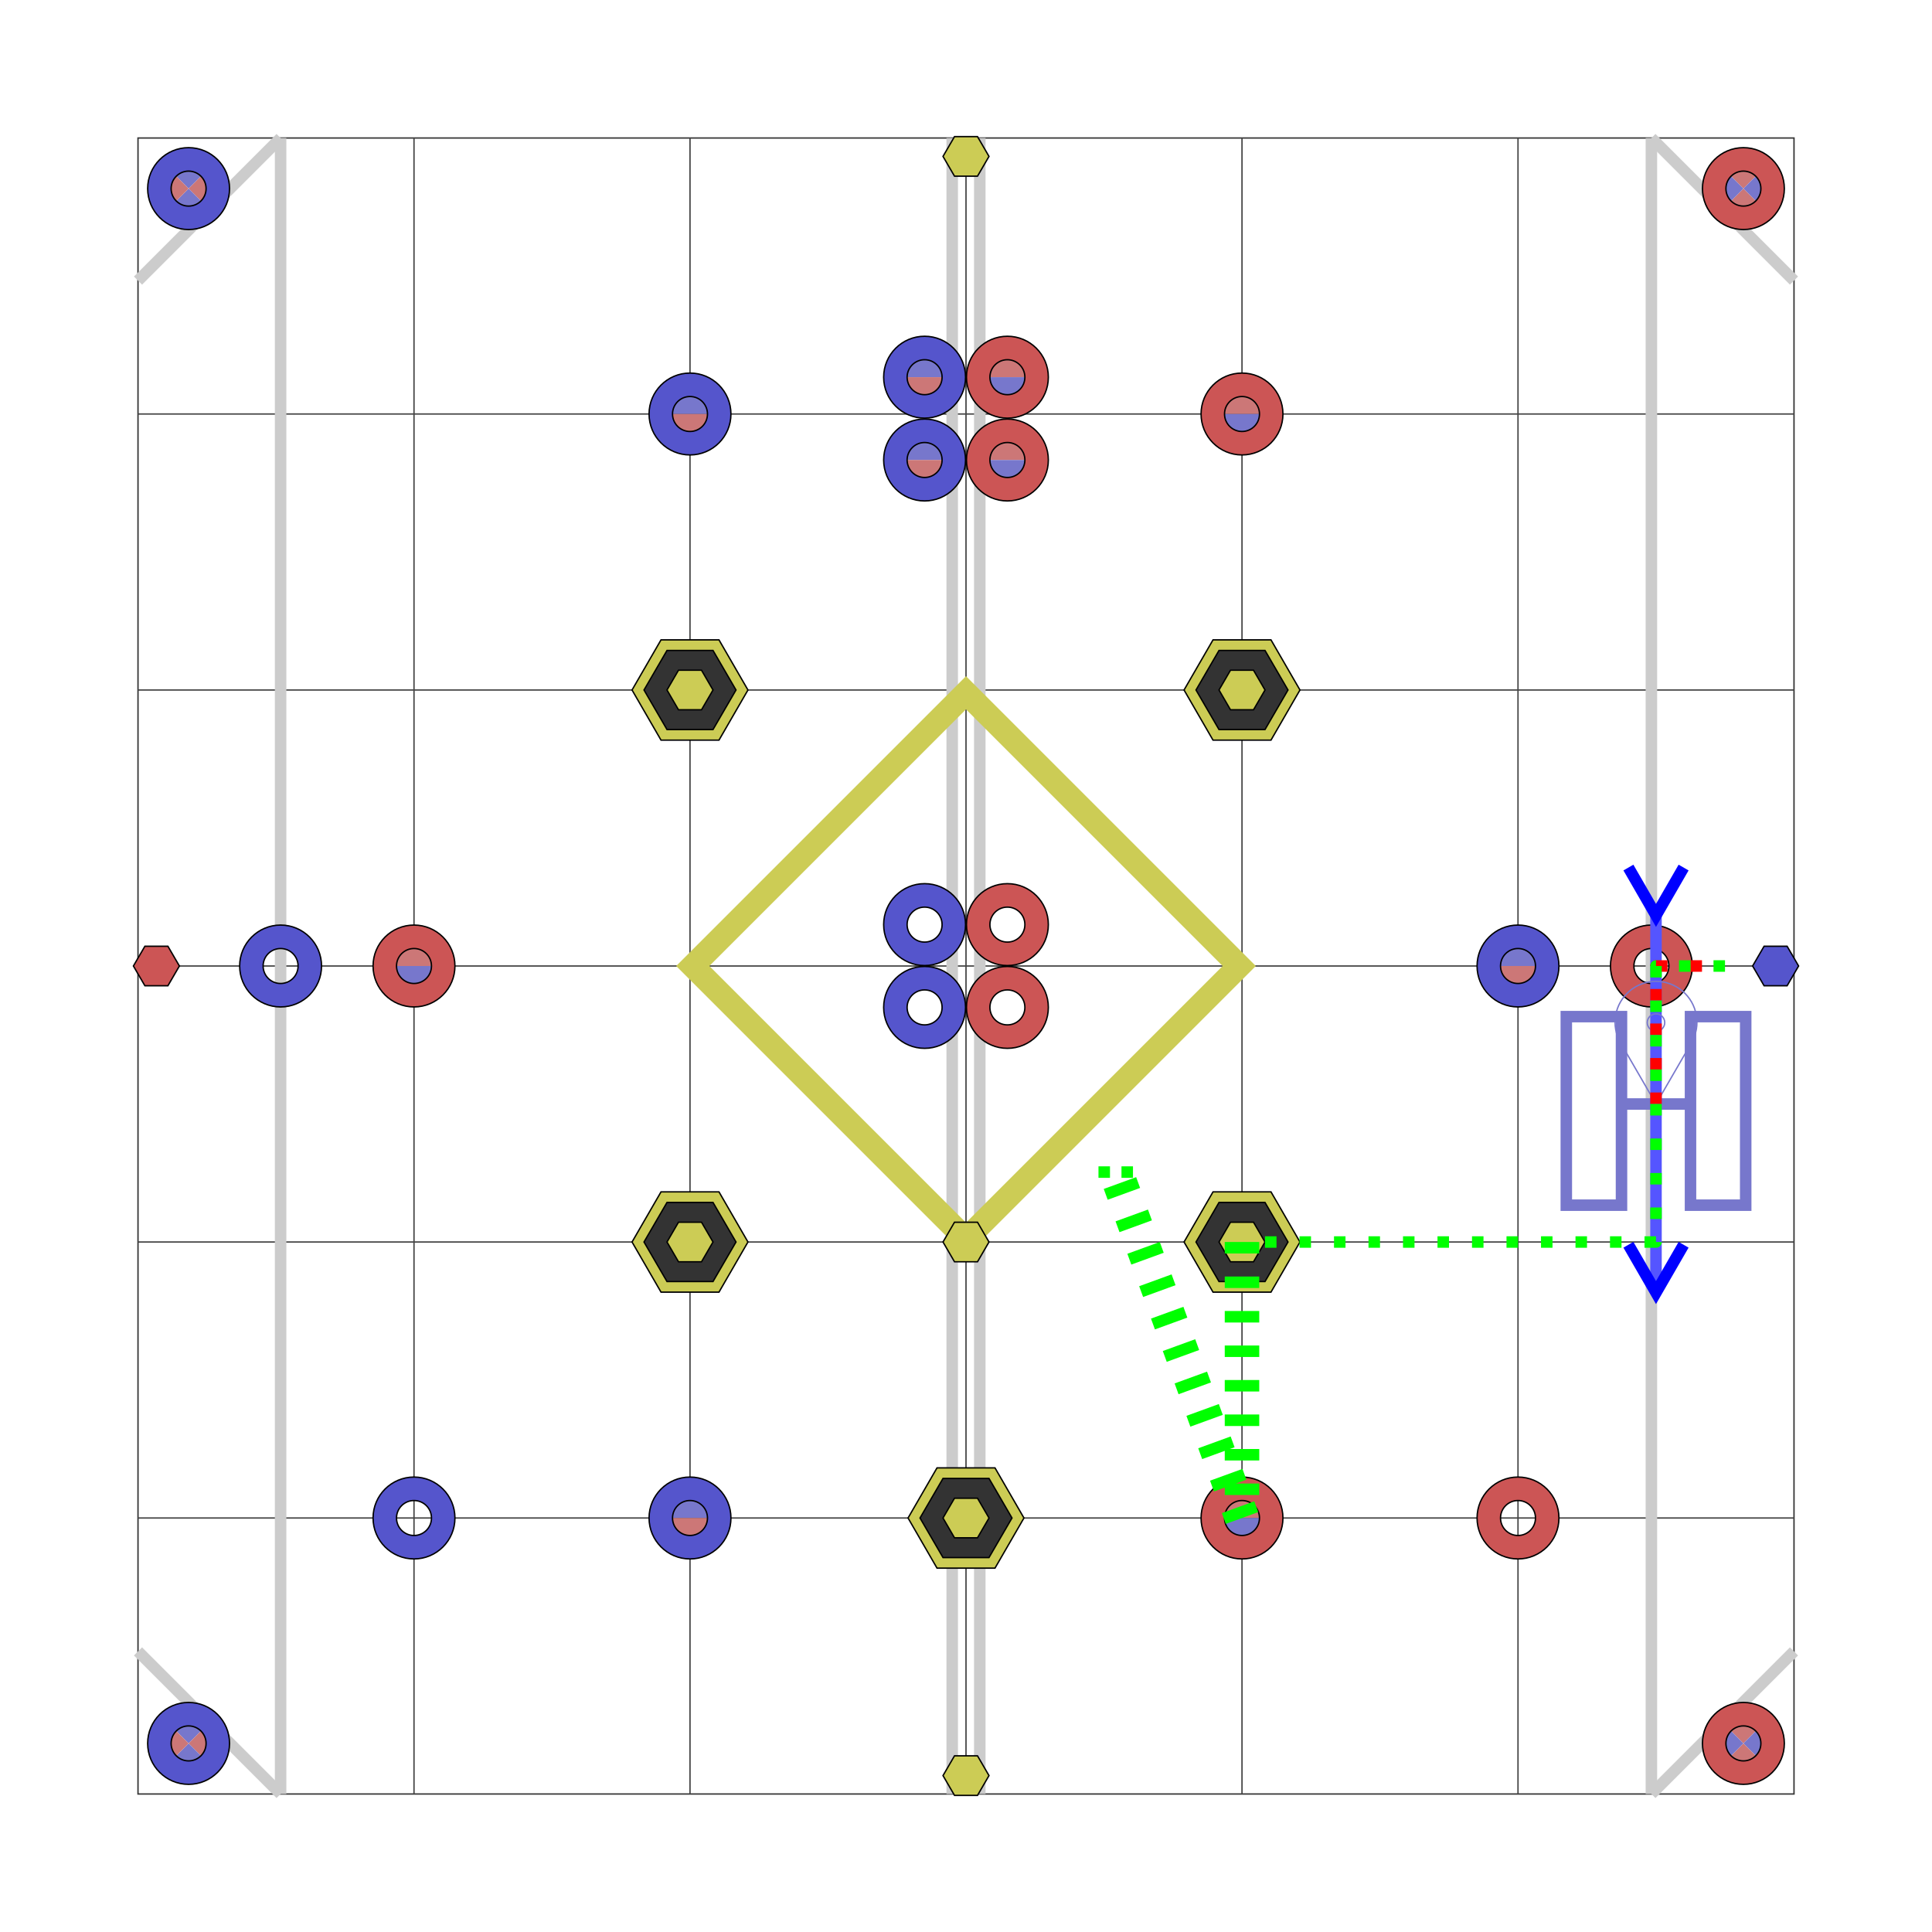
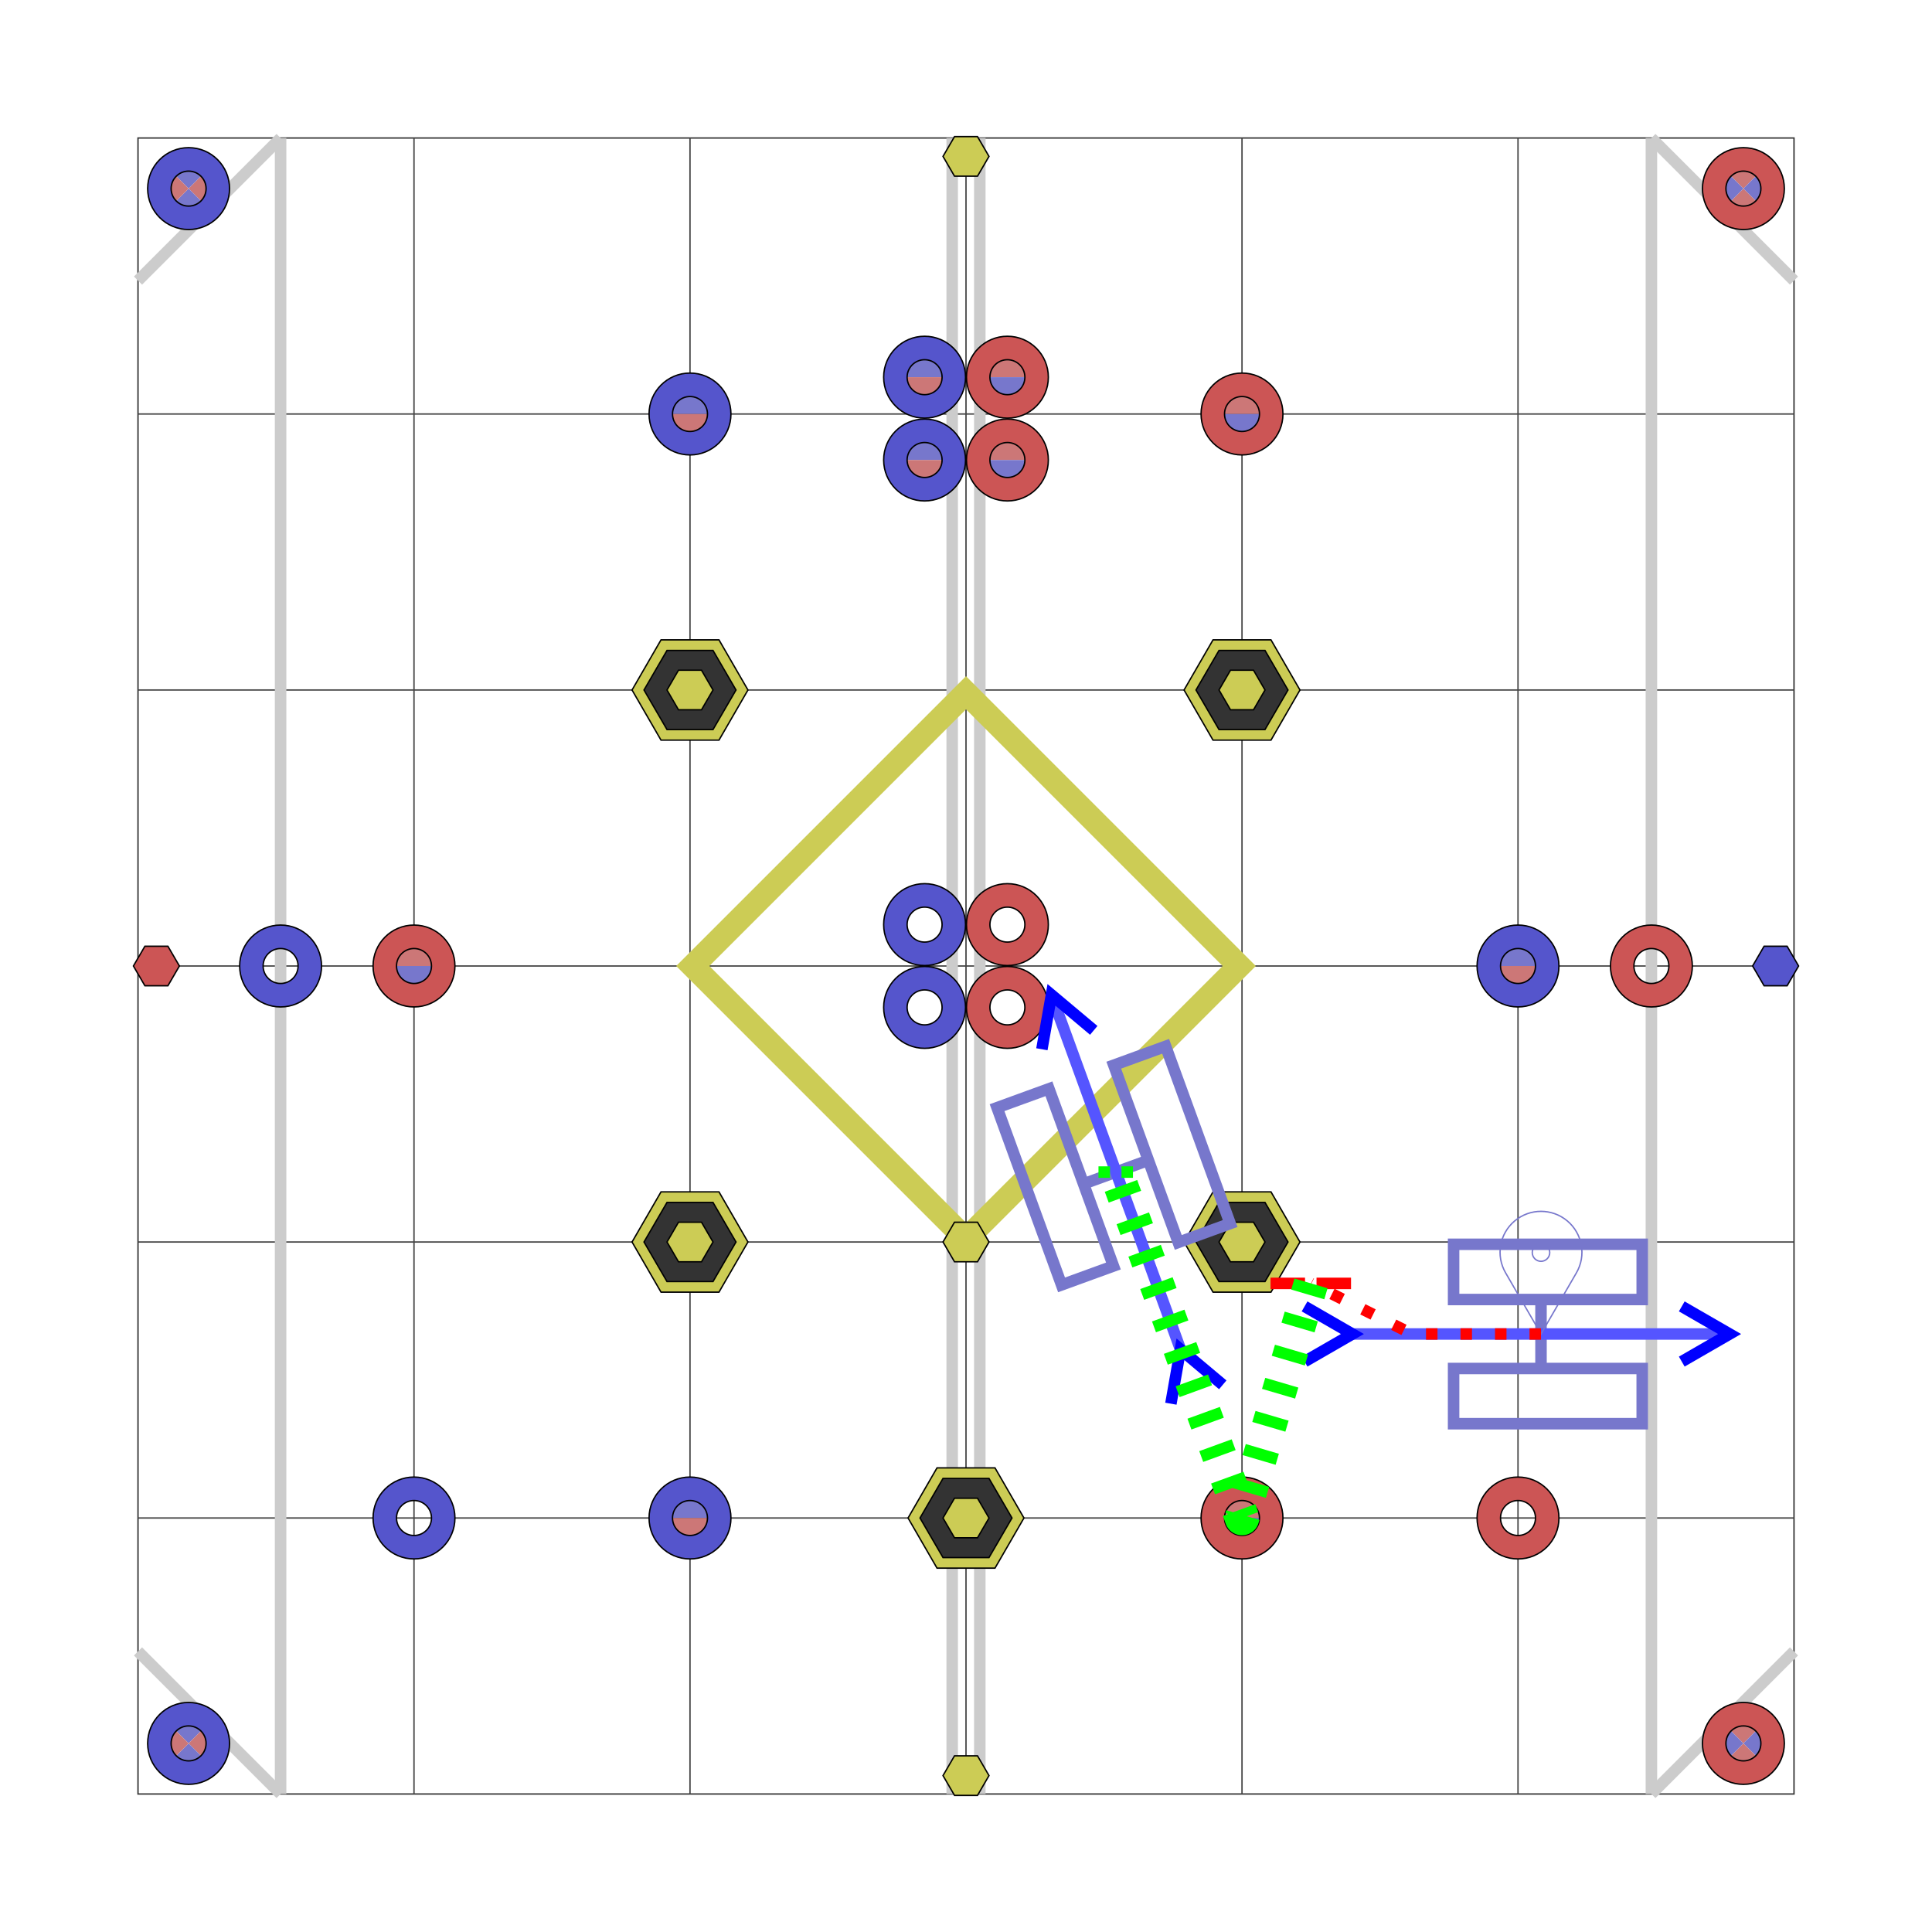
<svg xmlns="http://www.w3.org/2000/svg" version="1.1" width="600" height="600" viewBox="-2100 -2100 4200 4200">
  <g transform="scale(1, -1)">
    <rect x="-2100" y="-2100" width="4200" height="4200" fill="#ffffff" />
    <rect x="-1800" y="-1800" width="3600" height="3600" fill="none" stroke="#333333" stroke-width="3" />
    <line x1="-1800" y1="-1200" x2="1800" y2="-1200" stroke="#444444" stroke-width="3" />
    <line x1="-1800" y1="-600" x2="1800" y2="-600" stroke="#444444" stroke-width="3" />
    <line x1="-1800" y1="0" x2="1800" y2="0" stroke="#444444" stroke-width="3" />
    <line x1="-1800" y1="600" x2="1800" y2="600" stroke="#444444" stroke-width="3" />
    <line x1="-1800" y1="1200" x2="1800" y2="1200" stroke="#444444" stroke-width="3" />
    <line x1="-1200" y1="-1800" x2="-1200" y2="1800" stroke="#444444" stroke-width="3" />
    <line x1="-600" y1="-1800" x2="-600" y2="1800" stroke="#444444" stroke-width="3" />
    <line x1="0" y1="-1800" x2="0" y2="1800" stroke="#444444" stroke-width="3" />
    <line x1="600" y1="-1800" x2="600" y2="1800" stroke="#444444" stroke-width="3" />
    <line x1="1200" y1="-1800" x2="1200" y2="1800" stroke="#444444" stroke-width="3" />
    <line x1="-1490" y1="-1800" x2="-1490" y2="1800" stroke="#cccccc" stroke-width="25" />
    <line x1="-30" y1="-1800" x2="-30" y2="1800" stroke="#cccccc" stroke-width="25" />
    <line x1="30" y1="-1800" x2="30" y2="1800" stroke="#cccccc" stroke-width="25" />
    <line x1="1490" y1="-1800" x2="1490" y2="1800" stroke="#cccccc" stroke-width="25" />
    <line x1="-1800" y1="-1490" x2="-1490" y2="-1800" stroke="#cccccc" stroke-width="25" />
    <line x1="1800" y1="-1490" x2="1490" y2="-1800" stroke="#cccccc" stroke-width="25" />
    <line x1="-1800" y1="1490" x2="-1490" y2="1800" stroke="#cccccc" stroke-width="25" />
    <line x1="1800" y1="1490" x2="1490" y2="1800" stroke="#cccccc" stroke-width="25" />
    <rect x="-420" y="-420" width="840" height="840" transform="rotate(45)" stroke="#cccc55" fill="none" stroke-width="51" />
    <polygon points="-1710,0 -1735,43 -1785,43 -1810,0 -1785,-43 -1735,-43" fill="#cc5555" stroke="#000000" stroke-width="3" />
    <polygon points="1810,0 1785,43 1735,43 1710,0 1735,-43 1785,-43" fill="#5555cc" stroke="#000000" stroke-width="3" />
    <polygon points="50,1760 25,1803 -25,1803 -50,1760 -25,1717 25,1717" fill="#cccc55" stroke="#000000" stroke-width="3" />
    <polygon points="50,-600 25,-557 -25,-557 -50,-600 -25,-643 25,-643" fill="#cccc55" stroke="#000000" stroke-width="3" />
    <polygon points="50,-1760 25,-1717 -25,-1717 -50,-1760 -25,-1803 25,-1803" fill="#cccc55" stroke="#000000" stroke-width="3" />
    <polygon points="-474,600 -537,709 -663,709 -726,600 -663,491 -537,491" fill="#cccc55" stroke="#000000" stroke-width="3" />
    <polygon points="-500,600 -550,686 -650,686 -700,600 -650,514 -550,514" fill="#333333" stroke="#000000" stroke-width="3" />
    <polygon points="-550,600 -575,643 -625,643 -650,600 -625,557 -575,557" fill="#cccc55" stroke="#000000" stroke-width="3" />
    <polygon points="726,600 663,709 537,709 474,600 537,491 663,491" fill="#cccc55" stroke="#000000" stroke-width="3" />
    <polygon points="700,600 650,686 550,686 500,600 550,514 650,514" fill="#333333" stroke="#000000" stroke-width="3" />
    <polygon points="650,600 625,643 575,643 550,600 575,557 625,557" fill="#cccc55" stroke="#000000" stroke-width="3" />
    <polygon points="-474,-600 -537,-491 -663,-491 -726,-600 -663,-709 -537,-709" fill="#cccc55" stroke="#000000" stroke-width="3" />
    <polygon points="-500,-600 -550,-514 -650,-514 -700,-600 -650,-686 -550,-686" fill="#333333" stroke="#000000" stroke-width="3" />
    <polygon points="-550,-600 -575,-557 -625,-557 -650,-600 -625,-643 -575,-643" fill="#cccc55" stroke="#000000" stroke-width="3" />
    <polygon points="726,-600 663,-491 537,-491 474,-600 537,-709 663,-709" fill="#cccc55" stroke="#000000" stroke-width="3" />
    <polygon points="700,-600 650,-514 550,-514 500,-600 550,-686 650,-686" fill="#333333" stroke="#000000" stroke-width="3" />
    <polygon points="650,-600 625,-557 575,-557 550,-600 575,-643 625,-643" fill="#cccc55" stroke="#000000" stroke-width="3" />
    <polygon points="126,-1200 63,-1091 -63,-1091 -126,-1200 -63,-1309 63,-1309" fill="#cccc55" stroke="#000000" stroke-width="3" />
    <polygon points="100,-1200 50,-1114 -50,-1114 -100,-1200 -50,-1286 50,-1286" fill="#333333" stroke="#000000" stroke-width="3" />
    <polygon points="50,-1200 25,-1157 -25,-1157 -50,-1200 -25,-1243 25,-1243" fill="#cccc55" stroke="#000000" stroke-width="3" />
    <path d="M 1690,1690 l -63,63 a 89,89 0 0,0 126,0 z" fill="#cc7777" />
    <path d="M 1690,1690 l 63,63 a 89,89 0 0,0 0,-126 z" fill="#7777cc" />
    <path d="M 1690,1690 l 63,-63 a 89,89 0 0,0 -126,0 z" fill="#cc7777" />
    <path d="M 1690,1690 l -63,-63 a 89,89 0 0,0 0,126 z" fill="#7777cc" />
    <path d="M 1601,1690 a 89 89 0 0 0 178 0 a 89 89 0 0 0 -178 0 z m 51 0 a 38 38 0 0 0 76 0 a 38 38 0 0 0 -76 0 z" fill="#cc5555" stroke="#000000" stroke-width="3" fill-rule="evenodd" />
    <path d="M 1690,-1690 l -63,63 a 89,89 0 0,0 126,0 z" fill="#cc7777" />
    <path d="M 1690,-1690 l 63,63 a 89,89 0 0,0 0,-126 z" fill="#7777cc" />
    <path d="M 1690,-1690 l 63,-63 a 89,89 0 0,0 -126,0 z" fill="#cc7777" />
    <path d="M 1690,-1690 l -63,-63 a 89,89 0 0,0 0,126 z" fill="#7777cc" />
    <path d="M 1601,-1690 a 89 89 0 0 0 178 0 a 89 89 0 0 0 -178 0 z m 51 0 a 38 38 0 0 0 76 0 a 38 38 0 0 0 -76 0 z" fill="#cc5555" stroke="#000000" stroke-width="3" fill-rule="evenodd" />
    <path d="M -1690,1690 l -63,63 a 89,89 0 0,0 126,0 z" fill="#7777cc" />
    <path d="M -1690,1690 l 63,63 a 89,89 0 0,0 0,-126 z" fill="#cc7777" />
    <path d="M -1690,1690 l 63,-63 a 89,89 0 0,0 -126,0 z" fill="#7777cc" />
    <path d="M -1690,1690 l -63,-63 a 89,89 0 0,0 0,126 z" fill="#cc7777" />
    <path d="M -1779,1690 a 89 89 0 0 0 178 0 a 89 89 0 0 0 -178 0 z m 51 0 a 38 38 0 0 0 76 0 a 38 38 0 0 0 -76 0 z" fill="#5555cc" stroke="#000000" stroke-width="3" fill-rule="evenodd" />
    <path d="M -1690,-1690 l -63,63 a 89,89 0 0,0 126,0 z" fill="#7777cc" />
    <path d="M -1690,-1690 l 63,63 a 89,89 0 0,0 0,-126 z" fill="#cc7777" />
    <path d="M -1690,-1690 l 63,-63 a 89,89 0 0,0 -126,0 z" fill="#7777cc" />
    <path d="M -1690,-1690 l -63,-63 a 89,89 0 0,0 0,126 z" fill="#cc7777" />
    <path d="M -1779,-1690 a 89 89 0 0 0 178 0 a 89 89 0 0 0 -178 0 z m 51 0 a 38 38 0 0 0 76 0 a 38 38 0 0 0 -76 0 z" fill="#5555cc" stroke="#000000" stroke-width="3" fill-rule="evenodd" />
    <path d="M 1,1280 a 89,89 0 1,0 178,0" fill="#cc7777" />
    <path d="M 1,1280 a 89,89 0 1,1 178,0" fill="#7777cc" />
    <path d="M 1,1280 a 89 89 0 0 0 178 0 a 89 89 0 0 0 -178 0 z m 51 0 a 38 38 0 0 0 76 0 a 38 38 0 0 0 -76 0 z" fill="#cc5555" stroke="#000000" stroke-width="3" fill-rule="evenodd" />
    <path d="M 511,1200 a 89,89 0 1,0 178,0" fill="#cc7777" />
    <path d="M 511,1200 a 89,89 0 1,1 178,0" fill="#7777cc" />
    <path d="M 511,1200 a 89 89 0 0 0 178 0 a 89 89 0 0 0 -178 0 z m 51 0 a 38 38 0 0 0 76 0 a 38 38 0 0 0 -76 0 z" fill="#cc5555" stroke="#000000" stroke-width="3" fill-rule="evenodd" />
    <path d="M 1,1100 a 89,89 0 1,0 178,0" fill="#cc7777" />
    <path d="M 1,1100 a 89,89 0 1,1 178,0" fill="#7777cc" />
    <path d="M 1,1100 a 89 89 0 0 0 178 0 a 89 89 0 0 0 -178 0 z m 51 0 a 38 38 0 0 0 76 0 a 38 38 0 0 0 -76 0 z" fill="#cc5555" stroke="#000000" stroke-width="3" fill-rule="evenodd" />
    <path d="M -1289,0 a 89,89 0 1,0 178,0" fill="#cc7777" />
    <path d="M -1289,0 a 89,89 0 1,1 178,0" fill="#7777cc" />
    <path d="M -1289,0 a 89 89 0 0 0 178 0 a 89 89 0 0 0 -178 0 z m 51 0 a 38 38 0 0 0 76 0 a 38 38 0 0 0 -76 0 z" fill="#cc5555" stroke="#000000" stroke-width="3" fill-rule="evenodd" />
    <path d="M 511,-1200 a 89,89 0 1,0 178,0" fill="#cc7777" />
    <path d="M 511,-1200 a 89,89 0 1,1 178,0" fill="#7777cc" />
    <path d="M 511,-1200 a 89 89 0 0 0 178 0 a 89 89 0 0 0 -178 0 z m 51 0 a 38 38 0 0 0 76 0 a 38 38 0 0 0 -76 0 z" fill="#cc5555" stroke="#000000" stroke-width="3" fill-rule="evenodd" />
    <path d="M -179,1280 a 89,89 0 1,0 178,0" fill="#7777cc" />
    <path d="M -179,1280 a 89,89 0 1,1 178,0" fill="#cc7777" />
    <path d="M -179,1280 a 89 89 0 0 0 178 0 a 89 89 0 0 0 -178 0 z m 51 0 a 38 38 0 0 0 76 0 a 38 38 0 0 0 -76 0 z" fill="#5555cc" stroke="#000000" stroke-width="3" fill-rule="evenodd" />
    <path d="M -689,1200 a 89,89 0 1,0 178,0" fill="#7777cc" />
    <path d="M -689,1200 a 89,89 0 1,1 178,0" fill="#cc7777" />
    <path d="M -689,1200 a 89 89 0 0 0 178 0 a 89 89 0 0 0 -178 0 z m 51 0 a 38 38 0 0 0 76 0 a 38 38 0 0 0 -76 0 z" fill="#5555cc" stroke="#000000" stroke-width="3" fill-rule="evenodd" />
    <path d="M -179,1100 a 89,89 0 1,0 178,0" fill="#7777cc" />
    <path d="M -179,1100 a 89,89 0 1,1 178,0" fill="#cc7777" />
    <path d="M -179,1100 a 89 89 0 0 0 178 0 a 89 89 0 0 0 -178 0 z m 51 0 a 38 38 0 0 0 76 0 a 38 38 0 0 0 -76 0 z" fill="#5555cc" stroke="#000000" stroke-width="3" fill-rule="evenodd" />
    <path d="M 1111,0 a 89,89 0 1,0 178,0" fill="#7777cc" />
    <path d="M 1111,0 a 89,89 0 1,1 178,0" fill="#cc7777" />
    <path d="M 1111,0 a 89 89 0 0 0 178 0 a 89 89 0 0 0 -178 0 z m 51 0 a 38 38 0 0 0 76 0 a 38 38 0 0 0 -76 0 z" fill="#5555cc" stroke="#000000" stroke-width="3" fill-rule="evenodd" />
    <path d="M -689,-1200 a 89,89 0 1,0 178,0" fill="#7777cc" />
    <path d="M -689,-1200 a 89,89 0 1,1 178,0" fill="#cc7777" />
    <path d="M -689,-1200 a 89 89 0 0 0 178 0 a 89 89 0 0 0 -178 0 z m 51 0 a 38 38 0 0 0 76 0 a 38 38 0 0 0 -76 0 z" fill="#5555cc" stroke="#000000" stroke-width="3" fill-rule="evenodd" />
    <path d="M 1,90 a 89 89 0 0 0 178 0 a 89 89 0 0 0 -178 0 z m 51 0 a 38 38 0 0 0 76 0 a 38 38 0 0 0 -76 0 z" fill="#cc5555" stroke="#000000" stroke-width="3" fill-rule="evenodd" />
    <path d="M 1401,0 a 89 89 0 0 0 178 0 a 89 89 0 0 0 -178 0 z m 51 0 a 38 38 0 0 0 76 0 a 38 38 0 0 0 -76 0 z" fill="#cc5555" stroke="#000000" stroke-width="3" fill-rule="evenodd" />
    <path d="M 1,-90 a 89 89 0 0 0 178 0 a 89 89 0 0 0 -178 0 z m 51 0 a 38 38 0 0 0 76 0 a 38 38 0 0 0 -76 0 z" fill="#cc5555" stroke="#000000" stroke-width="3" fill-rule="evenodd" />
    <path d="M 1111,-1200 a 89 89 0 0 0 178 0 a 89 89 0 0 0 -178 0 z m 51 0 a 38 38 0 0 0 76 0 a 38 38 0 0 0 -76 0 z" fill="#cc5555" stroke="#000000" stroke-width="3" fill-rule="evenodd" />
    <path d="M -179,90 a 89 89 0 0 0 178 0 a 89 89 0 0 0 -178 0 z m 51 0 a 38 38 0 0 0 76 0 a 38 38 0 0 0 -76 0 z" fill="#5555cc" stroke="#000000" stroke-width="3" fill-rule="evenodd" />
    <path d="M -1579,0 a 89 89 0 0 0 178 0 a 89 89 0 0 0 -178 0 z m 51 0 a 38 38 0 0 0 76 0 a 38 38 0 0 0 -76 0 z" fill="#5555cc" stroke="#000000" stroke-width="3" fill-rule="evenodd" />
    <path d="M -179,-90 a 89 89 0 0 0 178 0 a 89 89 0 0 0 -178 0 z m 51 0 a 38 38 0 0 0 76 0 a 38 38 0 0 0 -76 0 z" fill="#5555cc" stroke="#000000" stroke-width="3" fill-rule="evenodd" />
    <path d="M -1289,-1200 a 89 89 0 0 0 178 0 a 89 89 0 0 0 -178 0 z m 51 0 a 38 38 0 0 0 76 0 a 38 38 0 0 0 -76 0 z" fill="#5555cc" stroke="#000000" stroke-width="3" fill-rule="evenodd" />
-     <g transform="translate(1500 -300)  rotate(-180)">
+     <g transform="translate(1250 -800)  rotate(-90)">
      <rect x="-195" y="-190" width="120" height="410" fill="none" stroke="#7777cc" stroke-width="25" />
      <rect x="75" y="-190" width="120" height="410" fill="none" stroke="#7777cc" stroke-width="25" />
      <line x1="-75" y1="0" x2="75" y2="0" stroke="#7777cc" stroke-width="25" />
      <line x1="0" y1="-410" x2="0" y2="410" stroke="#5555ff" stroke-width="25" />
      <polyline points="-60,306 0,410 60,306" fill="none" stroke="#0000ff" stroke-width="25" />
      <polyline points="-60,-514 0,-410 60,-514" fill="none" stroke="#0000ff" stroke-width="25" />
    </g>
-     <path d="M 1500,-300 l -77 133 a 89 89 0 1 0 154 0 z m -19 177 a 19 19 0 0 0 38 0 a 19 19 0 0 0 -38 0 z" fill="none" stroke="#7777cc" stroke-width="3" fill-rule="evenodd" />
-     <polyline points="1500,-300 1500,0 1650,0" fill="none" stroke="#ff0000" stroke-width="25" stroke-dasharray="25,50" stroke-linejoin="round" stroke-dashoffset="0">
+     <g transform="translate(326 -448)  rotate(20)">
+       <rect x="-195" y="-190" width="120" height="410" fill="none" stroke="#7777cc" stroke-width="25" />
+       <rect x="75" y="-190" width="120" height="410" fill="none" stroke="#7777cc" stroke-width="25" />
+       <line x1="-75" y1="0" x2="75" y2="0" stroke="#7777cc" stroke-width="25" />
+       <line x1="0" y1="-410" x2="0" y2="410" stroke="#5555ff" stroke-width="25" />
+       <polyline points="-60,306 0,410 60,306" fill="none" stroke="#0000ff" stroke-width="25" />
+       <polyline points="-60,-514 0,-410 60,-514" fill="none" stroke="#0000ff" stroke-width="25" />
+     </g>
+     <path d="M 1250,-800 l -77 133 a 89 89 0 1 0 154 0 z m -19 177 a 19 19 0 0 0 38 0 a 19 19 0 0 0 -38 0 z" fill="none" stroke="#7777cc" stroke-width="3" fill-rule="evenodd" />
+     <polyline points="1250,-800 970,-800 750,-690" fill="none" stroke="#ff0000" stroke-width="25" stroke-dasharray="25,50" stroke-linejoin="round" stroke-dashoffset="0">
      <animate attributeName="stroke-dashoffset" values="75;0" dur="1000ms" repeatCount="indefinite" />
    </polyline>
-     <polyline points="1650,0 1500,0 1500,-600 600,-600" fill="none" stroke="#00ff00" stroke-width="25" stroke-dasharray="25,50" stroke-linejoin="round" stroke-dashoffset="0">
-       <animate attributeName="stroke-dashoffset" values="75;0" dur="1000ms" repeatCount="indefinite" />
-     </polyline>
-     <polyline points="600,-600 600,-1200 326,-448" fill="none" stroke="#00ff00" stroke-width="75" stroke-dasharray="25,50" stroke-linejoin="round" stroke-dashoffset="0">
+     <line x1="662" y1="-690" x2="837" y2="-690" stroke="#ff0000" stroke-width="25" stroke-dasharray="75,25">
+       <animateTransform attributeName="transform" type="rotate" to="360 750 -690" dur="2000ms" repeatCount="indefinite" from="0 750 -690" />
+     </line>
+     <polyline points="750,-690 600,-1200 326,-448" fill="none" stroke="#00ff00" stroke-width="75" stroke-dasharray="25,50" stroke-linejoin="round" stroke-dashoffset="0">
      <animate attributeName="stroke-dashoffset" values="75;0" dur="1000ms" repeatCount="indefinite" />
    </polyline>
    <line x1="288" y1="-448" x2="363" y2="-448" stroke="#00ff00" stroke-width="25" stroke-dasharray="25,25">
      <animateTransform attributeName="transform" type="rotate" to="360 326 -448" dur="2000ms" repeatCount="indefinite" from="0 326 -448" />
    </line>
  </g>
</svg>
